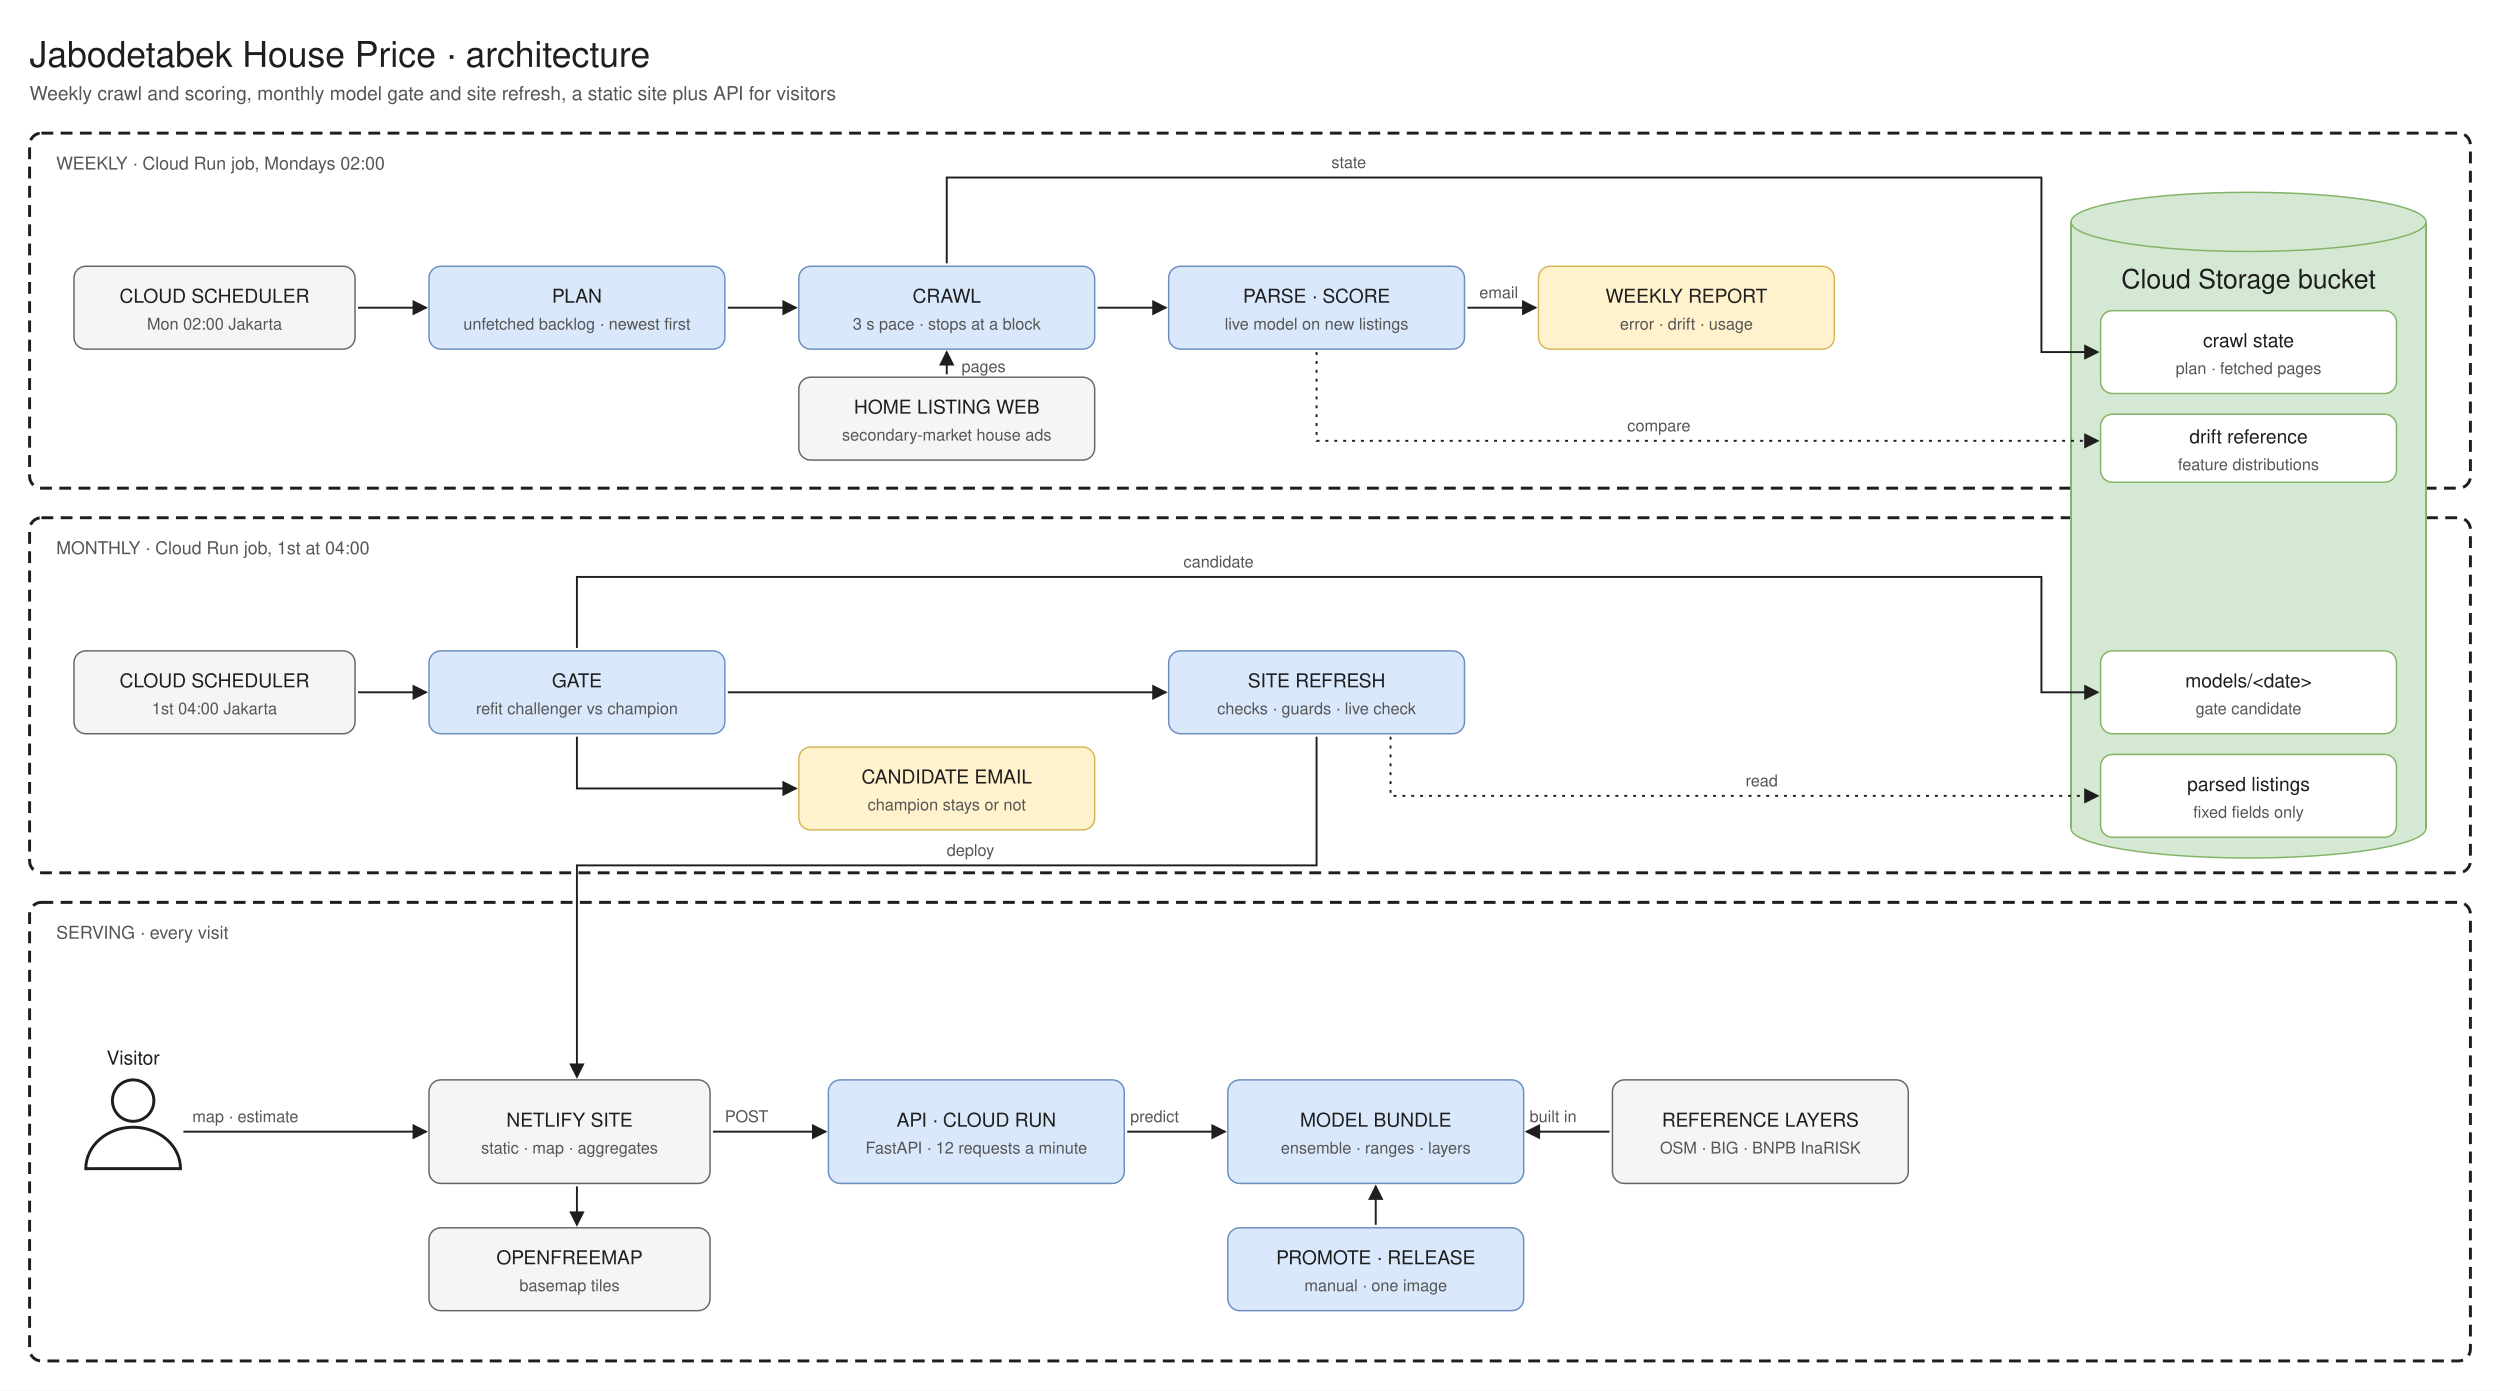
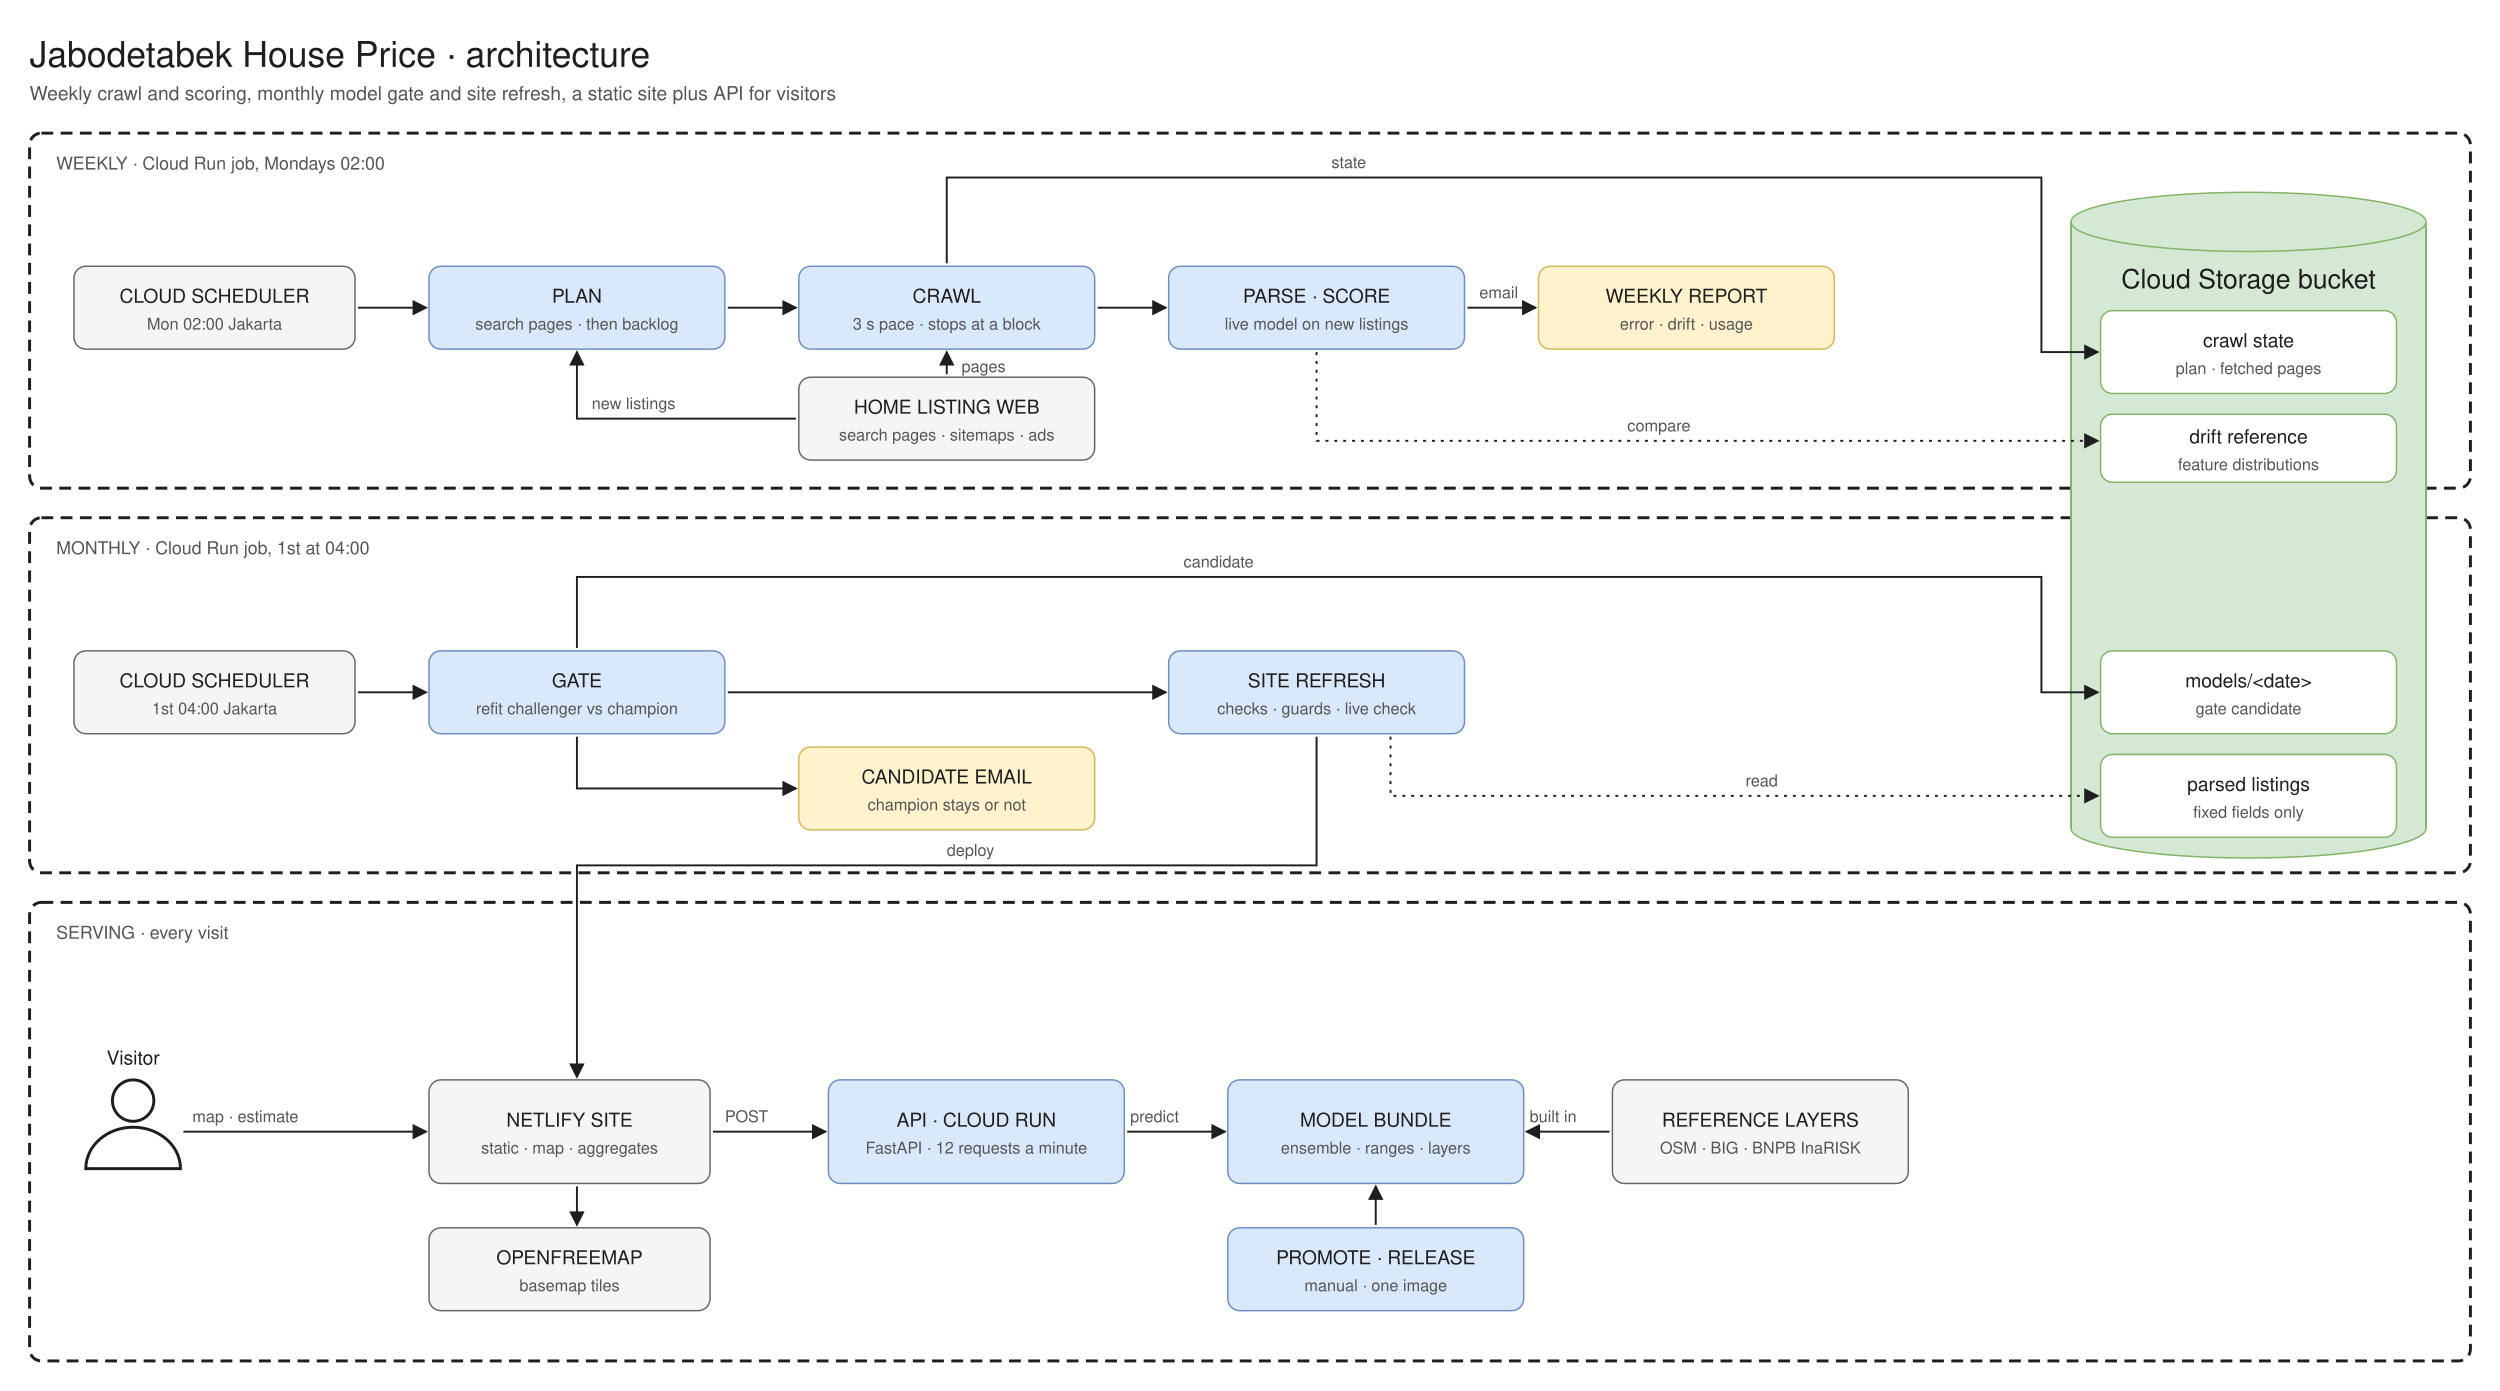
<svg xmlns="http://www.w3.org/2000/svg" viewBox="0 -90 1690 940" width="1690" height="940">
  <defs>
    <marker id="arrowhead" markerWidth="8" markerHeight="8" refX="7" refY="4" orient="auto">
      <path d="M0,0 L8,4 L0,8 z" fill="#1e1e1e" />
    </marker>
  </defs>
  <rect x="0" y="-90" width="1690" height="940" fill="#ffffff" />
  <text x="20" y="-44.8" font-size="24" font-family="Helvetica, Arial, sans-serif" text-anchor="start" fill="#1e1e1e">Jabodetabek House Price · architecture</text>
  <text x="20" y="-22.35" font-size="13" font-family="Helvetica, Arial, sans-serif" text-anchor="start" fill="#555555">Weekly crawl and scoring, monthly model gate and site refresh, a static site plus API for visitors</text>
  <rect x="20" y="0" width="1650" height="240" rx="8" fill="none" stroke="#1e1e1e" stroke-width="2" stroke-dasharray="8 5" />
  <text x="38" y="24.6" font-size="12" font-family="Helvetica, Arial, sans-serif" text-anchor="start" fill="#555555">WEEKLY · Cloud Run job, Mondays 02:00</text>
  <rect x="20" y="260" width="1650" height="240" rx="8" fill="none" stroke="#1e1e1e" stroke-width="2" stroke-dasharray="8 5" />
  <text x="38" y="284.6" font-size="12" font-family="Helvetica, Arial, sans-serif" text-anchor="start" fill="#555555">MONTHLY · Cloud Run job, 1st at 04:00</text>
  <rect x="20" y="520" width="1650" height="310" rx="8" fill="none" stroke="#1e1e1e" stroke-width="2" stroke-dasharray="8 5" />
  <text x="38" y="544.6" font-size="12" font-family="Helvetica, Arial, sans-serif" text-anchor="start" fill="#555555">SERVING · every visit</text>
  <ellipse cx="1520.0" cy="470.0" rx="120.0" ry="20.0" fill="#d5e8d4" stroke="#82b366" stroke-width="1" />
  <rect x="1400" y="60.0" width="240" height="410" rx="0" fill="#d5e8d4" stroke="none" stroke-width="1" />
  <polyline points="1400,60.0 1400,470.0" fill="none" stroke="#82b366" stroke-width="1.3" />
  <polyline points="1640,60.0 1640,470.0" fill="none" stroke="#82b366" stroke-width="1.3" />
  <ellipse cx="1520.0" cy="60.0" rx="120.0" ry="20.0" fill="#d5e8d4" stroke="#82b366" stroke-width="1" />
  <text x="1520.0" y="104.9" font-size="18" font-family="Helvetica, Arial, sans-serif" text-anchor="middle" fill="#1e1e1e">Cloud Storage bucket</text>
  <rect x="1420" y="120" width="200" height="56" rx="8" fill="#ffffff" stroke="#82b366" stroke-width="1" />
  <text x="1520.0" y="144.65" font-size="13" font-family="Helvetica, Arial, sans-serif" text-anchor="middle" fill="#1e1e1e">crawl state</text>
  <text x="1520.0" y="162.8" font-size="11" font-family="Helvetica, Arial, sans-serif" text-anchor="middle" fill="#555555">plan · fetched pages</text>
  <rect x="1420" y="190" width="200" height="46" rx="8" fill="#ffffff" stroke="#82b366" stroke-width="1" />
  <text x="1520.0" y="209.65" font-size="13" font-family="Helvetica, Arial, sans-serif" text-anchor="middle" fill="#1e1e1e">drift reference</text>
  <text x="1520.0" y="227.8" font-size="11" font-family="Helvetica, Arial, sans-serif" text-anchor="middle" fill="#555555">feature distributions</text>
  <rect x="1420" y="350" width="200" height="56" rx="8" fill="#ffffff" stroke="#82b366" stroke-width="1" />
  <text x="1520.0" y="374.65" font-size="13" font-family="Helvetica, Arial, sans-serif" text-anchor="middle" fill="#1e1e1e">models/&lt;date&gt;</text>
  <text x="1520.0" y="392.8" font-size="11" font-family="Helvetica, Arial, sans-serif" text-anchor="middle" fill="#555555">gate candidate</text>
  <rect x="1420" y="420" width="200" height="56" rx="8" fill="#ffffff" stroke="#82b366" stroke-width="1" />
  <text x="1520.0" y="444.65" font-size="13" font-family="Helvetica, Arial, sans-serif" text-anchor="middle" fill="#1e1e1e">parsed listings</text>
  <text x="1520.0" y="462.8" font-size="11" font-family="Helvetica, Arial, sans-serif" text-anchor="middle" fill="#555555">fixed fields only</text>
  <rect x="50" y="90" width="190" height="56" rx="8" fill="#f5f5f5" stroke="#666666" stroke-width="1" />
  <text x="145.0" y="114.65" font-size="13" font-family="Helvetica, Arial, sans-serif" text-anchor="middle" fill="#1e1e1e">CLOUD SCHEDULER</text>
  <text x="145.0" y="132.8" font-size="11" font-family="Helvetica, Arial, sans-serif" text-anchor="middle" fill="#555555">Mon 02:00 Jakarta</text>
  <rect x="290" y="90" width="200" height="56" rx="8" fill="#dae8fc" stroke="#6c8ebf" stroke-width="1" />
  <text x="390.0" y="114.65" font-size="13" font-family="Helvetica, Arial, sans-serif" text-anchor="middle" fill="#1e1e1e">PLAN</text>
-   <text x="390.0" y="132.8" font-size="11" font-family="Helvetica, Arial, sans-serif" text-anchor="middle" fill="#555555">unfetched backlog · newest first</text>
+   <text x="390.0" y="132.8" font-size="11" font-family="Helvetica, Arial, sans-serif" text-anchor="middle" fill="#555555">search pages · then backlog</text>
  <rect x="540" y="90" width="200" height="56" rx="8" fill="#dae8fc" stroke="#6c8ebf" stroke-width="1" />
  <text x="640.0" y="114.65" font-size="13" font-family="Helvetica, Arial, sans-serif" text-anchor="middle" fill="#1e1e1e">CRAWL</text>
  <text x="640.0" y="132.8" font-size="11" font-family="Helvetica, Arial, sans-serif" text-anchor="middle" fill="#555555">3 s pace · stops at a block</text>
  <rect x="790" y="90" width="200" height="56" rx="8" fill="#dae8fc" stroke="#6c8ebf" stroke-width="1" />
  <text x="890.0" y="114.65" font-size="13" font-family="Helvetica, Arial, sans-serif" text-anchor="middle" fill="#1e1e1e">PARSE · SCORE</text>
  <text x="890.0" y="132.8" font-size="11" font-family="Helvetica, Arial, sans-serif" text-anchor="middle" fill="#555555">live model on new listings</text>
  <rect x="1040" y="90" width="200" height="56" rx="8" fill="#fff2cc" stroke="#d6b656" stroke-width="1" />
  <text x="1140.0" y="114.65" font-size="13" font-family="Helvetica, Arial, sans-serif" text-anchor="middle" fill="#1e1e1e">WEEKLY REPORT</text>
  <text x="1140.0" y="132.8" font-size="11" font-family="Helvetica, Arial, sans-serif" text-anchor="middle" fill="#555555">error · drift · usage</text>
  <rect x="540" y="165" width="200" height="56" rx="8" fill="#f5f5f5" stroke="#666666" stroke-width="1" />
  <text x="640.0" y="189.65" font-size="13" font-family="Helvetica, Arial, sans-serif" text-anchor="middle" fill="#1e1e1e">HOME LISTING WEB</text>
-   <text x="640.0" y="207.8" font-size="11" font-family="Helvetica, Arial, sans-serif" text-anchor="middle" fill="#555555">secondary-market house ads</text>
+   <text x="640.0" y="207.8" font-size="11" font-family="Helvetica, Arial, sans-serif" text-anchor="middle" fill="#555555">search pages · sitemaps · ads</text>
  <polyline points="242,118 288,118" fill="none" stroke="#1e1e1e" stroke-width="1.3" marker-end="url(#arrowhead)" />
  <polyline points="492,118 538,118" fill="none" stroke="#1e1e1e" stroke-width="1.3" marker-end="url(#arrowhead)" />
  <polyline points="742,118 788,118" fill="none" stroke="#1e1e1e" stroke-width="1.3" marker-end="url(#arrowhead)" />
  <polyline points="992,118 1038,118" fill="none" stroke="#1e1e1e" stroke-width="1.3" marker-end="url(#arrowhead)" />
  <text x="1000" y="111.55" font-size="11" font-family="Helvetica, Arial, sans-serif" text-anchor="start" fill="#555555">email</text>
  <polyline points="640,163 640,148" fill="none" stroke="#1e1e1e" stroke-width="1.3" marker-end="url(#arrowhead)" />
  <text x="650" y="161.55" font-size="11" font-family="Helvetica, Arial, sans-serif" text-anchor="start" fill="#555555">pages</text>
+   <polyline points="538,193 390,193 390,148" fill="none" stroke="#1e1e1e" stroke-width="1.3" marker-end="url(#arrowhead)" />
+   <text x="400" y="186.55" font-size="11" font-family="Helvetica, Arial, sans-serif" text-anchor="start" fill="#555555">new listings</text>
  <polyline points="640,88 640,30 1380,30 1380,148 1418,148" fill="none" stroke="#1e1e1e" stroke-width="1.3" marker-end="url(#arrowhead)" />
  <text x="900" y="23.55" font-size="11" font-family="Helvetica, Arial, sans-serif" text-anchor="start" fill="#555555">state</text>
  <polyline points="890,148 890,208 1418,208" fill="none" stroke="#1e1e1e" stroke-width="1.3" stroke-dasharray="2 4" marker-end="url(#arrowhead)" />
  <text x="1100" y="201.55" font-size="11" font-family="Helvetica, Arial, sans-serif" text-anchor="start" fill="#555555">compare</text>
  <rect x="50" y="350" width="190" height="56" rx="8" fill="#f5f5f5" stroke="#666666" stroke-width="1" />
  <text x="145.0" y="374.65" font-size="13" font-family="Helvetica, Arial, sans-serif" text-anchor="middle" fill="#1e1e1e">CLOUD SCHEDULER</text>
  <text x="145.0" y="392.8" font-size="11" font-family="Helvetica, Arial, sans-serif" text-anchor="middle" fill="#555555">1st 04:00 Jakarta</text>
  <rect x="290" y="350" width="200" height="56" rx="8" fill="#dae8fc" stroke="#6c8ebf" stroke-width="1" />
  <text x="390.0" y="374.65" font-size="13" font-family="Helvetica, Arial, sans-serif" text-anchor="middle" fill="#1e1e1e">GATE</text>
  <text x="390.0" y="392.8" font-size="11" font-family="Helvetica, Arial, sans-serif" text-anchor="middle" fill="#555555">refit challenger vs champion</text>
  <rect x="540" y="415" width="200" height="56" rx="8" fill="#fff2cc" stroke="#d6b656" stroke-width="1" />
  <text x="640.0" y="439.65" font-size="13" font-family="Helvetica, Arial, sans-serif" text-anchor="middle" fill="#1e1e1e">CANDIDATE EMAIL</text>
  <text x="640.0" y="457.8" font-size="11" font-family="Helvetica, Arial, sans-serif" text-anchor="middle" fill="#555555">champion stays or not</text>
  <rect x="790" y="350" width="200" height="56" rx="8" fill="#dae8fc" stroke="#6c8ebf" stroke-width="1" />
  <text x="890.0" y="374.65" font-size="13" font-family="Helvetica, Arial, sans-serif" text-anchor="middle" fill="#1e1e1e">SITE REFRESH</text>
  <text x="890.0" y="392.8" font-size="11" font-family="Helvetica, Arial, sans-serif" text-anchor="middle" fill="#555555">checks · guards · live check</text>
  <polyline points="242,378 288,378" fill="none" stroke="#1e1e1e" stroke-width="1.3" marker-end="url(#arrowhead)" />
  <polyline points="492,378 788,378" fill="none" stroke="#1e1e1e" stroke-width="1.3" marker-end="url(#arrowhead)" />
  <polyline points="390,408 390,443 538,443" fill="none" stroke="#1e1e1e" stroke-width="1.3" marker-end="url(#arrowhead)" />
  <polyline points="390,348 390,300 1380,300 1380,378 1418,378" fill="none" stroke="#1e1e1e" stroke-width="1.3" marker-end="url(#arrowhead)" />
  <text x="800" y="293.55" font-size="11" font-family="Helvetica, Arial, sans-serif" text-anchor="start" fill="#555555">candidate</text>
  <polyline points="940,408 940,448 1418,448" fill="none" stroke="#1e1e1e" stroke-width="1.3" stroke-dasharray="2 4" marker-end="url(#arrowhead)" />
  <text x="1180" y="441.55" font-size="11" font-family="Helvetica, Arial, sans-serif" text-anchor="start" fill="#555555">read</text>
  <polyline points="890,408 890,495 390,495 390,638" fill="none" stroke="#1e1e1e" stroke-width="1.3" marker-end="url(#arrowhead)" />
  <text x="640" y="488.55" font-size="11" font-family="Helvetica, Arial, sans-serif" text-anchor="start" fill="#555555">deploy</text>
  <ellipse cx="90.0" cy="654.0" rx="14.0" ry="14.0" fill="#ffffff" stroke="#1e1e1e" stroke-width="2" />
  <ellipse cx="90.0" cy="700.0" rx="32.0" ry="28.0" fill="#ffffff" stroke="#1e1e1e" stroke-width="2" />
  <rect x="56" y="701" width="68" height="30" rx="0" fill="#ffffff" stroke="none" stroke-width="1" />
  <polyline points="58,700 122,700" fill="none" stroke="#1e1e1e" stroke-width="2" />
  <text x="90.0" y="629.65" font-size="13" font-family="Helvetica, Arial, sans-serif" text-anchor="middle" fill="#1e1e1e">Visitor</text>
  <rect x="290" y="640" width="190" height="70" rx="8" fill="#f5f5f5" stroke="#666666" stroke-width="1" />
  <text x="385.0" y="671.65" font-size="13" font-family="Helvetica, Arial, sans-serif" text-anchor="middle" fill="#1e1e1e">NETLIFY SITE</text>
  <text x="385.0" y="689.8" font-size="11" font-family="Helvetica, Arial, sans-serif" text-anchor="middle" fill="#555555">static · map · aggregates</text>
  <rect x="560" y="640" width="200" height="70" rx="8" fill="#dae8fc" stroke="#6c8ebf" stroke-width="1" />
  <text x="660.0" y="671.65" font-size="13" font-family="Helvetica, Arial, sans-serif" text-anchor="middle" fill="#1e1e1e">API · CLOUD RUN</text>
  <text x="660.0" y="689.8" font-size="11" font-family="Helvetica, Arial, sans-serif" text-anchor="middle" fill="#555555">FastAPI · 12 requests a minute</text>
  <rect x="830" y="640" width="200" height="70" rx="8" fill="#dae8fc" stroke="#6c8ebf" stroke-width="1" />
  <text x="930.0" y="671.65" font-size="13" font-family="Helvetica, Arial, sans-serif" text-anchor="middle" fill="#1e1e1e">MODEL BUNDLE</text>
  <text x="930.0" y="689.8" font-size="11" font-family="Helvetica, Arial, sans-serif" text-anchor="middle" fill="#555555">ensemble · ranges · layers</text>
  <rect x="1090" y="640" width="200" height="70" rx="8" fill="#f5f5f5" stroke="#666666" stroke-width="1" />
  <text x="1190.0" y="671.65" font-size="13" font-family="Helvetica, Arial, sans-serif" text-anchor="middle" fill="#1e1e1e">REFERENCE LAYERS</text>
  <text x="1190.0" y="689.8" font-size="11" font-family="Helvetica, Arial, sans-serif" text-anchor="middle" fill="#555555">OSM · BIG · BNPB InaRISK</text>
  <rect x="290" y="740" width="190" height="56" rx="8" fill="#f5f5f5" stroke="#666666" stroke-width="1" />
  <text x="385.0" y="764.65" font-size="13" font-family="Helvetica, Arial, sans-serif" text-anchor="middle" fill="#1e1e1e">OPENFREEMAP</text>
  <text x="385.0" y="782.8" font-size="11" font-family="Helvetica, Arial, sans-serif" text-anchor="middle" fill="#555555">basemap tiles</text>
  <rect x="830" y="740" width="200" height="56" rx="8" fill="#dae8fc" stroke="#6c8ebf" stroke-width="1" />
  <text x="930.0" y="764.65" font-size="13" font-family="Helvetica, Arial, sans-serif" text-anchor="middle" fill="#1e1e1e">PROMOTE · RELEASE</text>
  <text x="930.0" y="782.8" font-size="11" font-family="Helvetica, Arial, sans-serif" text-anchor="middle" fill="#555555">manual · one image</text>
  <polyline points="124,675 288,675" fill="none" stroke="#1e1e1e" stroke-width="1.3" marker-end="url(#arrowhead)" />
  <text x="130" y="668.55" font-size="11" font-family="Helvetica, Arial, sans-serif" text-anchor="start" fill="#555555">map · estimate</text>
  <polyline points="482,675 558,675" fill="none" stroke="#1e1e1e" stroke-width="1.3" marker-end="url(#arrowhead)" />
  <text x="490" y="668.55" font-size="11" font-family="Helvetica, Arial, sans-serif" text-anchor="start" fill="#555555">POST</text>
  <polyline points="762,675 828,675" fill="none" stroke="#1e1e1e" stroke-width="1.3" marker-end="url(#arrowhead)" />
  <text x="764" y="668.55" font-size="11" font-family="Helvetica, Arial, sans-serif" text-anchor="start" fill="#555555">predict</text>
  <polyline points="1088,675 1032,675" fill="none" stroke="#1e1e1e" stroke-width="1.3" marker-end="url(#arrowhead)" />
  <text x="1034" y="668.55" font-size="11" font-family="Helvetica, Arial, sans-serif" text-anchor="start" fill="#555555">built in</text>
  <polyline points="390,712 390,738" fill="none" stroke="#1e1e1e" stroke-width="1.3" marker-end="url(#arrowhead)" />
  <polyline points="930,738 930,712" fill="none" stroke="#1e1e1e" stroke-width="1.3" marker-end="url(#arrowhead)" />
</svg>
